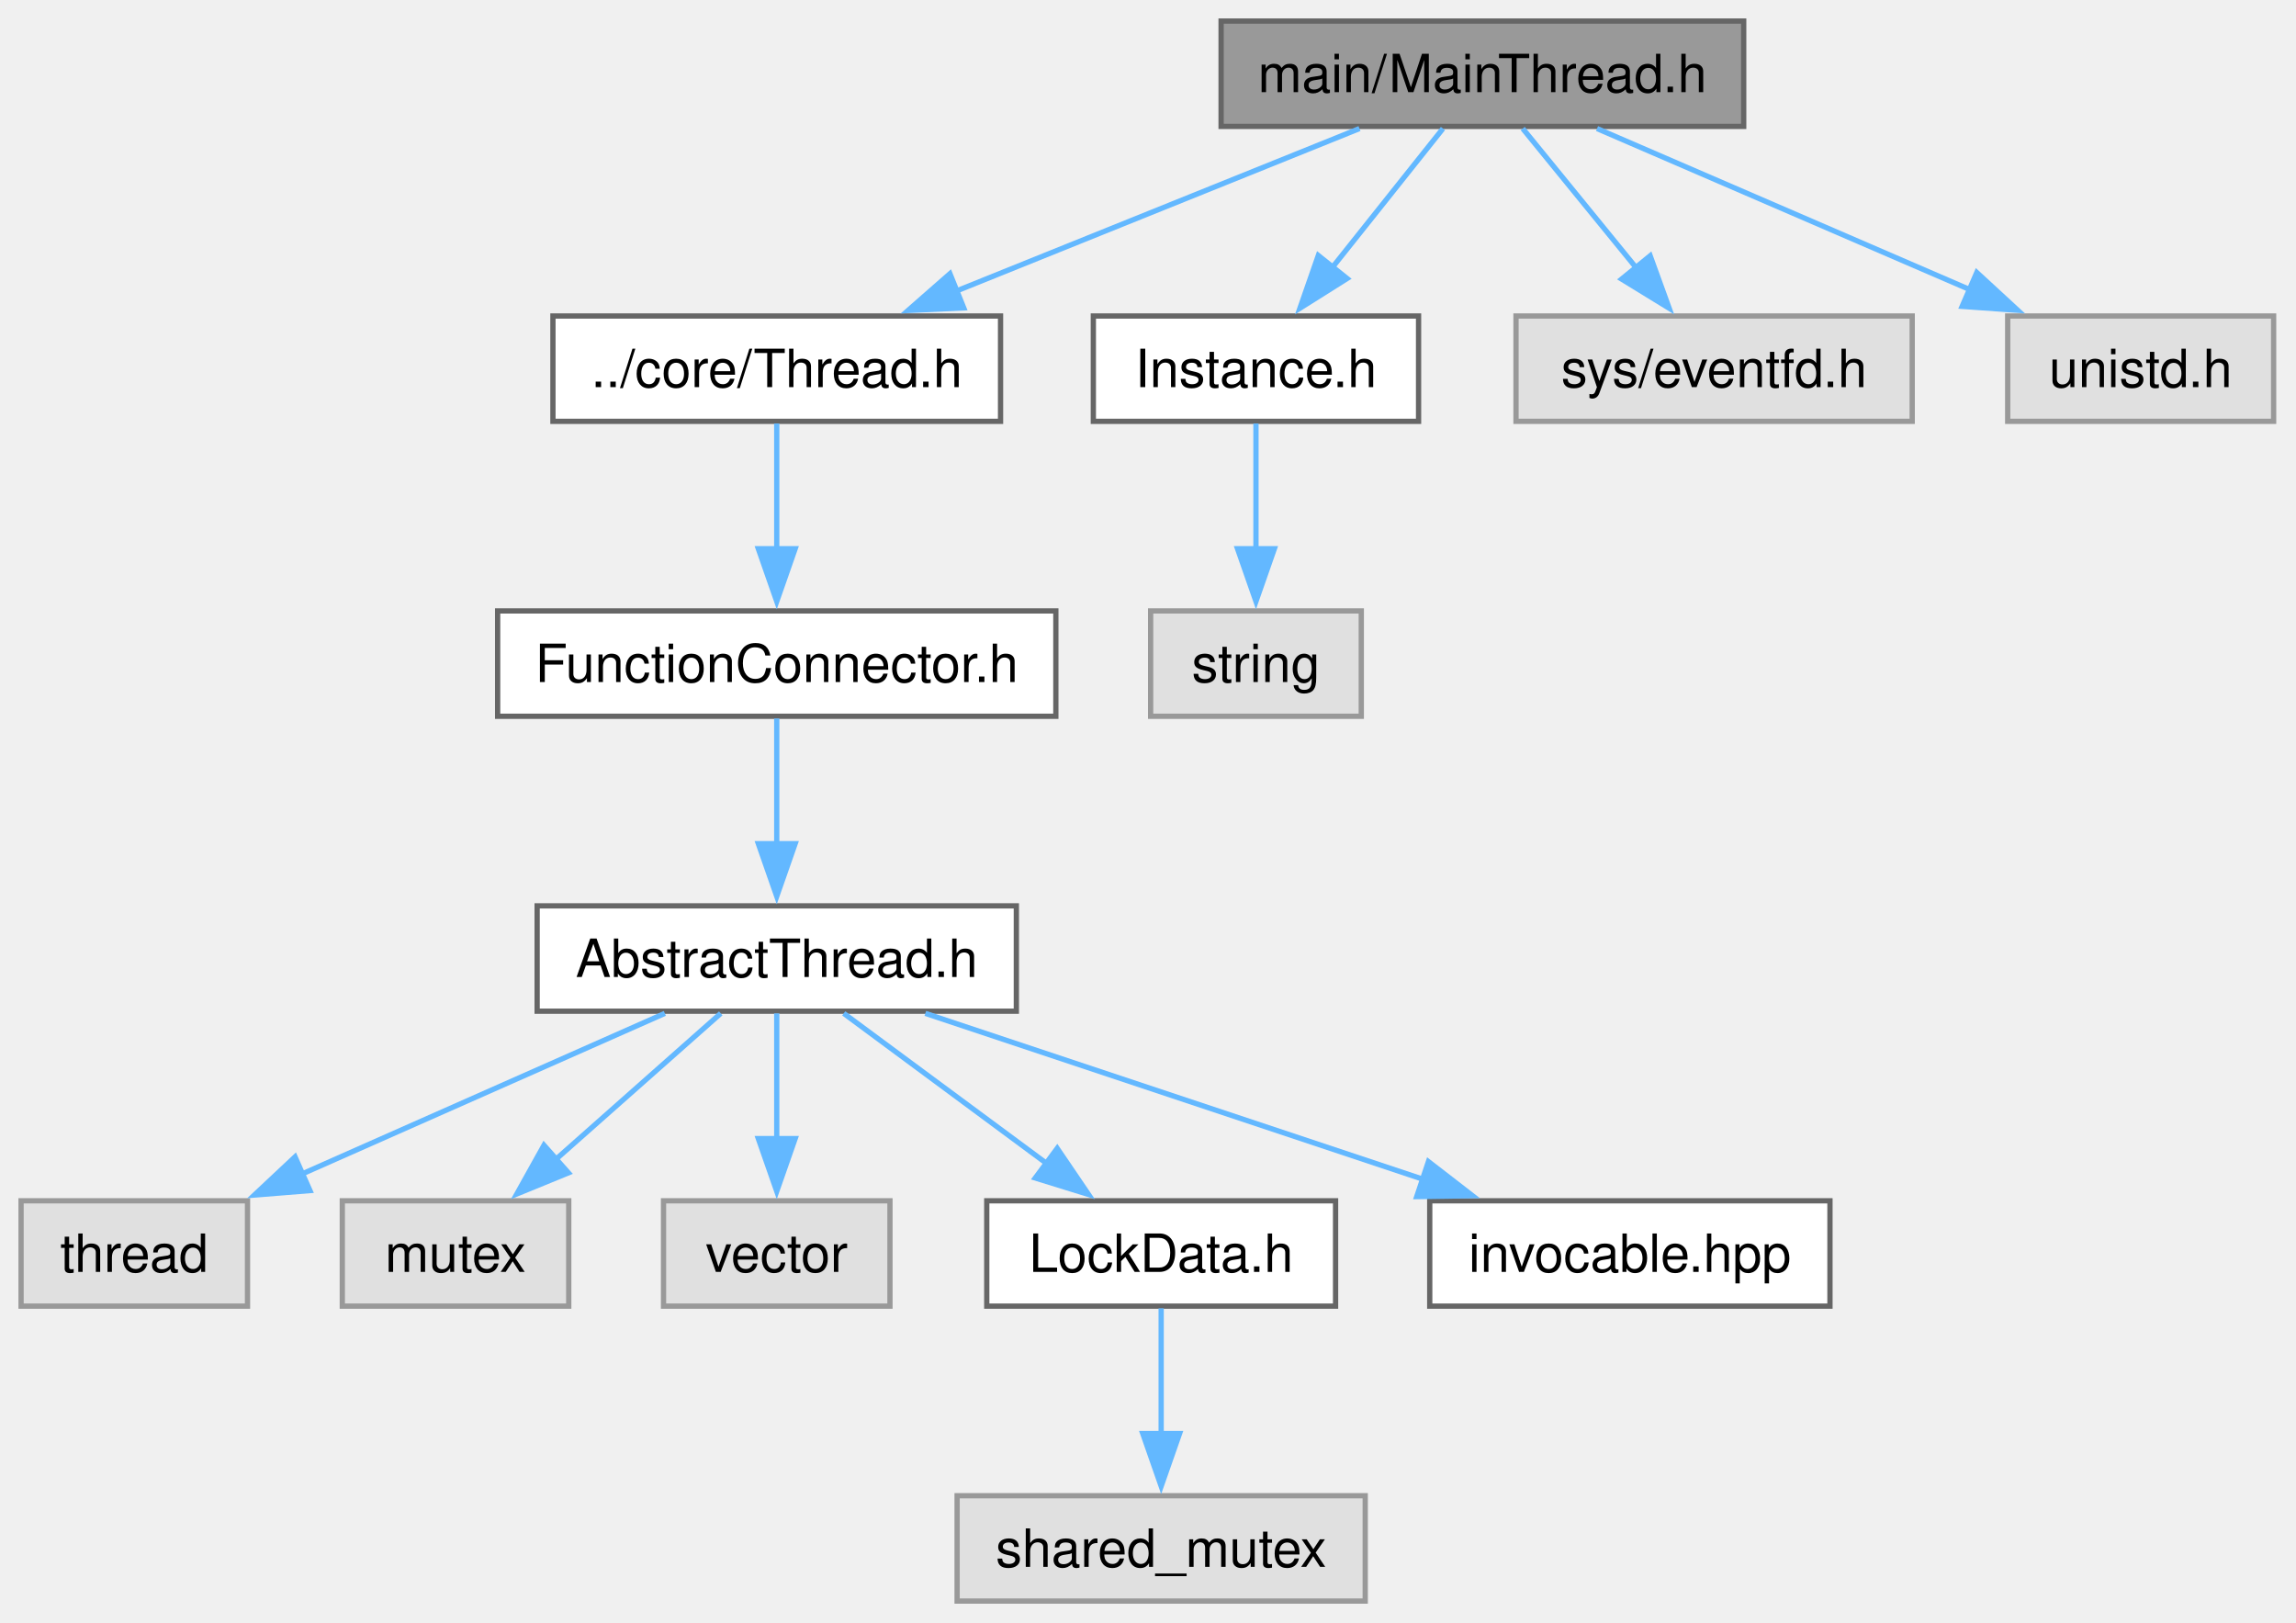
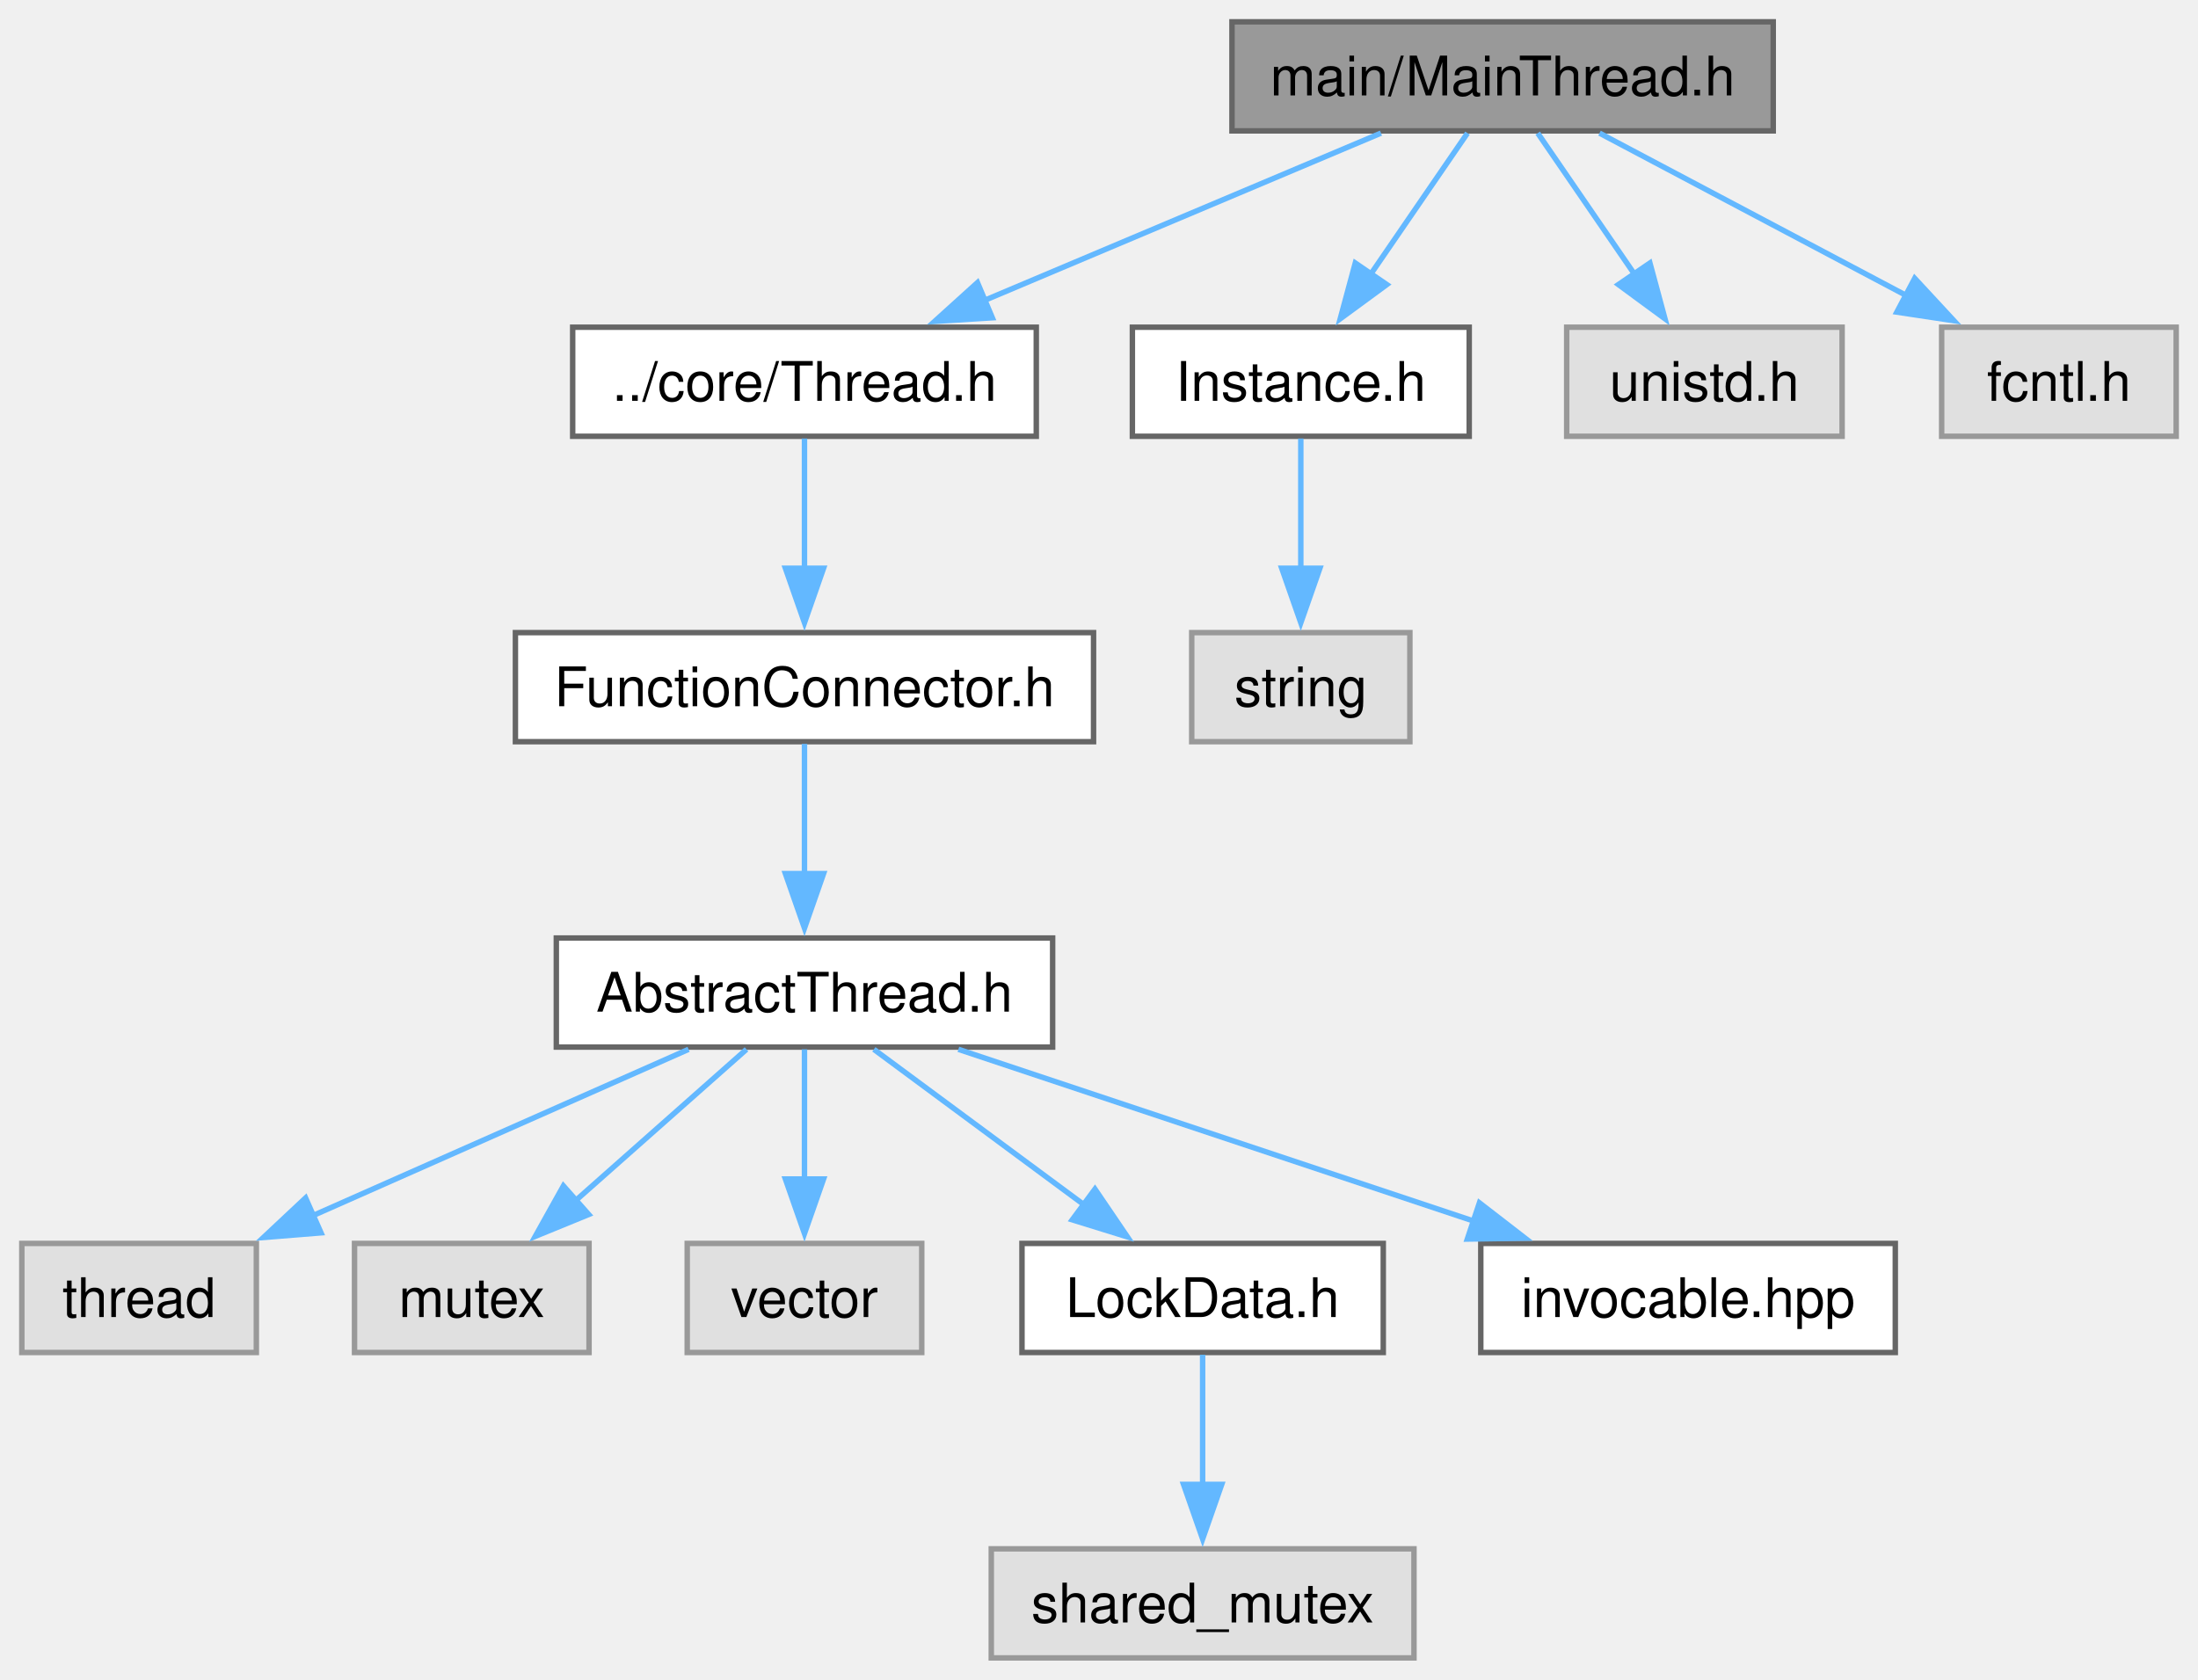
- <svg xmlns="http://www.w3.org/2000/svg" xmlns:xlink="http://www.w3.org/1999/xlink" width="436pt" height="308pt" viewBox="0.00 0.00 436.00 308.00">
+ <svg xmlns="http://www.w3.org/2000/svg" xmlns:xlink="http://www.w3.org/1999/xlink" width="403pt" height="308pt" viewBox="0.00 0.00 403.00 308.00">
  <g id="graph0" class="graph" transform="scale(1 1) rotate(0) translate(4 304)">
    <g id="Node000001" class="node">
      <g id="a_Node000001">
        <a xlink:title="The MainThread class.">
-           <polygon fill="#999999" stroke="#666666" points="327.12,-300 227.88,-300 227.88,-280 327.12,-280 327.12,-300" />
-           <text xml:space="preserve" text-anchor="middle" x="277.5" y="-286.5" font-family="Helvetica,sans-Serif" font-size="10.00">main/MainThread.h</text>
+           <polygon fill="#999999" stroke="#666666" points="321.12,-300 221.88,-300 221.88,-280 321.12,-280 321.12,-300" />
+           <text xml:space="preserve" text-anchor="middle" x="271.5" y="-286.5" font-family="Helvetica,sans-Serif" font-size="10.00">main/MainThread.h</text>
        </a>
      </g>
    </g>
    <g id="Node000002" class="node">
      <g id="a_Node000002">
        <a xlink:href="Thread_8h.html" target="_top" xlink:title="The Thread class.">
          <polygon fill="white" stroke="#666666" points="186,-244 101,-244 101,-224 186,-224 186,-244" />
          <text xml:space="preserve" text-anchor="middle" x="143.5" y="-230.5" font-family="Helvetica,sans-Serif" font-size="10.00">../core/Thread.h</text>
        </a>
      </g>
    </g>
    <g id="edge1_Node000001_Node000002" class="edge">
      <g id="a_edge1_Node000001_Node000002">
        <a xlink:title=" ">
-           <path fill="none" stroke="#63b8ff" d="M254.16,-279.59C232.96,-271.05 201.43,-258.35 177.45,-248.68" />
-           <polygon fill="#63b8ff" stroke="#63b8ff" points="179.01,-245.54 168.43,-245.05 176.39,-252.03 179.01,-245.54" />
+           <path fill="none" stroke="#63b8ff" d="M249.2,-279.59C229.14,-271.13 199.38,-258.58 176.55,-248.94" />
+           <polygon fill="#63b8ff" stroke="#63b8ff" points="177.94,-245.73 167.36,-245.07 175.22,-252.18 177.94,-245.73" />
        </a>
      </g>
    </g>
    <g id="Node000011" class="node">
      <g id="a_Node000011">
        <a xlink:href="Instance_8h.html" target="_top" xlink:title="The AbstractInstance and Instance classes.">
          <polygon fill="white" stroke="#666666" points="265.38,-244 203.62,-244 203.62,-224 265.38,-224 265.38,-244" />
          <text xml:space="preserve" text-anchor="middle" x="234.5" y="-230.5" font-family="Helvetica,sans-Serif" font-size="10.00">Instance.h</text>
        </a>
      </g>
    </g>
    <g id="edge10_Node000001_Node000011" class="edge">
      <g id="a_edge10_Node000001_Node000011">
        <a xlink:title=" ">
-           <path fill="none" stroke="#63b8ff" d="M270.01,-279.59C264.21,-272.32 256.01,-262.02 248.95,-253.15" />
-           <polygon fill="#63b8ff" stroke="#63b8ff" points="251.81,-251.12 242.85,-245.48 246.34,-255.49 251.81,-251.12" />
+           <path fill="none" stroke="#63b8ff" d="M265.06,-279.59C260.17,-272.47 253.31,-262.45 247.32,-253.72" />
+           <polygon fill="#63b8ff" stroke="#63b8ff" points="250.27,-251.82 241.73,-245.55 244.49,-255.77 250.27,-251.82" />
        </a>
      </g>
    </g>
    <g id="Node000013" class="node">
      <g id="a_Node000013">
        <a xlink:title=" ">
-           <polygon fill="#e0e0e0" stroke="#999999" points="359.12,-244 283.88,-244 283.88,-224 359.12,-224 359.12,-244" />
-           <text xml:space="preserve" text-anchor="middle" x="321.5" y="-230.5" font-family="Helvetica,sans-Serif" font-size="10.00">sys/eventfd.h</text>
+           <polygon fill="#e0e0e0" stroke="#999999" points="333.75,-244 283.25,-244 283.25,-224 333.75,-224 333.75,-244" />
+           <text xml:space="preserve" text-anchor="middle" x="308.5" y="-230.5" font-family="Helvetica,sans-Serif" font-size="10.00">unistd.h</text>
        </a>
      </g>
    </g>
    <g id="edge12_Node000001_Node000013" class="edge">
      <g id="a_edge12_Node000001_Node000013">
        <a xlink:title=" ">
-           <path fill="none" stroke="#63b8ff" d="M285.16,-279.59C291.09,-272.32 299.49,-262.02 306.71,-253.15" />
-           <polygon fill="#63b8ff" stroke="#63b8ff" points="309.36,-255.43 312.97,-245.47 303.94,-251.01 309.36,-255.43" />
+           <path fill="none" stroke="#63b8ff" d="M277.94,-279.59C282.83,-272.47 289.69,-262.45 295.68,-253.72" />
+           <polygon fill="#63b8ff" stroke="#63b8ff" points="298.51,-255.77 301.27,-245.55 292.73,-251.82 298.51,-255.77" />
        </a>
      </g>
    </g>
    <g id="Node000014" class="node">
      <g id="a_Node000014">
        <a xlink:title=" ">
-           <polygon fill="#e0e0e0" stroke="#999999" points="427.75,-244 377.25,-244 377.25,-224 427.75,-224 427.75,-244" />
-           <text xml:space="preserve" text-anchor="middle" x="402.5" y="-230.5" font-family="Helvetica,sans-Serif" font-size="10.00">unistd.h</text>
+           <polygon fill="#e0e0e0" stroke="#999999" points="395,-244 352,-244 352,-224 395,-224 395,-244" />
+           <text xml:space="preserve" text-anchor="middle" x="373.5" y="-230.5" font-family="Helvetica,sans-Serif" font-size="10.00">fcntl.h</text>
        </a>
      </g>
    </g>
    <g id="edge13_Node000001_Node000014" class="edge">
      <g id="a_edge13_Node000001_Node000014">
        <a xlink:title=" ">
-           <path fill="none" stroke="#63b8ff" d="M299.27,-279.59C318.87,-271.13 347.93,-258.58 370.22,-248.94" />
-           <polygon fill="#63b8ff" stroke="#63b8ff" points="371.38,-252.26 379.17,-245.08 368.6,-245.83 371.38,-252.26" />
+           <path fill="none" stroke="#63b8ff" d="M289.27,-279.59C304.82,-271.36 327.68,-259.26 345.66,-249.74" />
+           <polygon fill="#63b8ff" stroke="#63b8ff" points="347.06,-252.96 354.26,-245.19 343.78,-246.77 347.06,-252.96" />
        </a>
      </g>
    </g>
    <g id="Node000003" class="node">
      <g id="a_Node000003">
        <a xlink:href="FunctionConnector_8h.html" target="_top" xlink:title="The AbstractFunctionConnector, FunctionConnector, FunctionConnectorProtected, FunctionConnectionGuard...">
          <polygon fill="white" stroke="#666666" points="196.5,-188 90.5,-188 90.5,-168 196.5,-168 196.5,-188" />
          <text xml:space="preserve" text-anchor="middle" x="143.5" y="-174.5" font-family="Helvetica,sans-Serif" font-size="10.00">FunctionConnector.h</text>
        </a>
      </g>
    </g>
    <g id="edge2_Node000002_Node000003" class="edge">
      <g id="a_edge2_Node000002_Node000003">
        <a xlink:title=" ">
          <path fill="none" stroke="#63b8ff" d="M143.5,-223.59C143.5,-217.01 143.5,-207.96 143.5,-199.73" />
          <polygon fill="#63b8ff" stroke="#63b8ff" points="147,-199.81 143.5,-189.81 140,-199.81 147,-199.81" />
        </a>
      </g>
    </g>
    <g id="Node000004" class="node">
      <g id="a_Node000004">
        <a xlink:href="AbstractThread_8h.html" target="_top" xlink:title="The AbstractThread class.">
          <polygon fill="white" stroke="#666666" points="189,-132 98,-132 98,-112 189,-112 189,-132" />
          <text xml:space="preserve" text-anchor="middle" x="143.5" y="-118.5" font-family="Helvetica,sans-Serif" font-size="10.00">AbstractThread.h</text>
        </a>
      </g>
    </g>
    <g id="edge3_Node000003_Node000004" class="edge">
      <g id="a_edge3_Node000003_Node000004">
        <a xlink:title=" ">
          <path fill="none" stroke="#63b8ff" d="M143.5,-167.59C143.5,-161.01 143.5,-151.96 143.5,-143.73" />
          <polygon fill="#63b8ff" stroke="#63b8ff" points="147,-143.81 143.5,-133.81 140,-143.81 147,-143.81" />
        </a>
      </g>
    </g>
    <g id="Node000005" class="node">
      <g id="a_Node000005">
        <a xlink:title=" ">
          <polygon fill="#e0e0e0" stroke="#999999" points="43,-76 0,-76 0,-56 43,-56 43,-76" />
          <text xml:space="preserve" text-anchor="middle" x="21.5" y="-62.5" font-family="Helvetica,sans-Serif" font-size="10.00">thread</text>
        </a>
      </g>
    </g>
    <g id="edge4_Node000004_Node000005" class="edge">
      <g id="a_edge4_Node000004_Node000005">
        <a xlink:title=" ">
          <path fill="none" stroke="#63b8ff" d="M122.25,-111.59C103.21,-103.17 75.02,-90.69 53.3,-81.07" />
          <polygon fill="#63b8ff" stroke="#63b8ff" points="54.86,-77.94 44.3,-77.09 52.03,-84.34 54.86,-77.94" />
        </a>
      </g>
    </g>
    <g id="Node000006" class="node">
      <g id="a_Node000006">
        <a xlink:title=" ">
          <polygon fill="#e0e0e0" stroke="#999999" points="104,-76 61,-76 61,-56 104,-56 104,-76" />
          <text xml:space="preserve" text-anchor="middle" x="82.5" y="-62.5" font-family="Helvetica,sans-Serif" font-size="10.00">mutex</text>
        </a>
      </g>
    </g>
    <g id="edge5_Node000004_Node000006" class="edge">
      <g id="a_edge5_Node000004_Node000006">
        <a xlink:title=" ">
          <path fill="none" stroke="#63b8ff" d="M132.87,-111.59C124.22,-103.93 111.77,-92.91 101.42,-83.75" />
          <polygon fill="#63b8ff" stroke="#63b8ff" points="103.94,-81.31 94.14,-77.3 99.3,-86.55 103.94,-81.31" />
        </a>
      </g>
    </g>
    <g id="Node000007" class="node">
      <g id="a_Node000007">
        <a xlink:title=" ">
          <polygon fill="#e0e0e0" stroke="#999999" points="165,-76 122,-76 122,-56 165,-56 165,-76" />
          <text xml:space="preserve" text-anchor="middle" x="143.5" y="-62.5" font-family="Helvetica,sans-Serif" font-size="10.00">vector</text>
        </a>
      </g>
    </g>
    <g id="edge6_Node000004_Node000007" class="edge">
      <g id="a_edge6_Node000004_Node000007">
        <a xlink:title=" ">
          <path fill="none" stroke="#63b8ff" d="M143.5,-111.59C143.5,-105.01 143.5,-95.96 143.5,-87.73" />
          <polygon fill="#63b8ff" stroke="#63b8ff" points="147,-87.81 143.5,-77.81 140,-87.81 147,-87.81" />
        </a>
      </g>
    </g>
    <g id="Node000008" class="node">
      <g id="a_Node000008">
        <a xlink:href="LockData_8h.html" target="_top" xlink:title="The LockData class.">
          <polygon fill="white" stroke="#666666" points="249.62,-76 183.38,-76 183.38,-56 249.62,-56 249.62,-76" />
          <text xml:space="preserve" text-anchor="middle" x="216.5" y="-62.5" font-family="Helvetica,sans-Serif" font-size="10.00">LockData.h</text>
        </a>
      </g>
    </g>
    <g id="edge7_Node000004_Node000008" class="edge">
      <g id="a_edge7_Node000004_Node000008">
        <a xlink:title=" ">
          <path fill="none" stroke="#63b8ff" d="M156.22,-111.59C166.89,-103.7 182.38,-92.24 194.98,-82.92" />
          <polygon fill="#63b8ff" stroke="#63b8ff" points="196.76,-85.96 202.71,-77.2 192.59,-80.33 196.76,-85.96" />
        </a>
      </g>
    </g>
    <g id="Node000010" class="node">
      <g id="a_Node000010">
        <a xlink:href="invocable_8hpp_source.html" target="_top" xlink:title=" ">
          <polygon fill="white" stroke="#666666" points="343.5,-76 267.5,-76 267.5,-56 343.5,-56 343.5,-76" />
          <text xml:space="preserve" text-anchor="middle" x="305.5" y="-62.5" font-family="Helvetica,sans-Serif" font-size="10.00">invocable.hpp</text>
        </a>
      </g>
    </g>
    <g id="edge9_Node000004_Node000010" class="edge">
      <g id="a_edge9_Node000004_Node000010">
        <a xlink:title=" ">
          <path fill="none" stroke="#63b8ff" d="M171.72,-111.59C197.92,-102.86 237.18,-89.77 266.4,-80.03" />
          <polygon fill="#63b8ff" stroke="#63b8ff" points="267.25,-83.44 275.63,-76.96 265.03,-76.8 267.25,-83.44" />
        </a>
      </g>
    </g>
    <g id="Node000009" class="node">
      <g id="a_Node000009">
        <a xlink:title=" ">
          <polygon fill="#e0e0e0" stroke="#999999" points="255.25,-20 177.75,-20 177.75,0 255.25,0 255.25,-20" />
          <text xml:space="preserve" text-anchor="middle" x="216.5" y="-6.5" font-family="Helvetica,sans-Serif" font-size="10.00">shared_mutex</text>
        </a>
      </g>
    </g>
    <g id="edge8_Node000008_Node000009" class="edge">
      <g id="a_edge8_Node000008_Node000009">
        <a xlink:title=" ">
          <path fill="none" stroke="#63b8ff" d="M216.5,-55.59C216.5,-49.01 216.5,-39.96 216.5,-31.73" />
          <polygon fill="#63b8ff" stroke="#63b8ff" points="220,-31.81 216.5,-21.81 213,-31.81 220,-31.81" />
        </a>
      </g>
    </g>
    <g id="Node000012" class="node">
      <g id="a_Node000012">
        <a xlink:title=" ">
          <polygon fill="#e0e0e0" stroke="#999999" points="254.5,-188 214.5,-188 214.5,-168 254.5,-168 254.5,-188" />
          <text xml:space="preserve" text-anchor="middle" x="234.5" y="-174.5" font-family="Helvetica,sans-Serif" font-size="10.00">string</text>
        </a>
      </g>
    </g>
    <g id="edge11_Node000011_Node000012" class="edge">
      <g id="a_edge11_Node000011_Node000012">
        <a xlink:title=" ">
          <path fill="none" stroke="#63b8ff" d="M234.5,-223.59C234.5,-217.01 234.5,-207.96 234.5,-199.73" />
          <polygon fill="#63b8ff" stroke="#63b8ff" points="238,-199.81 234.5,-189.81 231,-199.81 238,-199.81" />
        </a>
      </g>
    </g>
  </g>
</svg>
